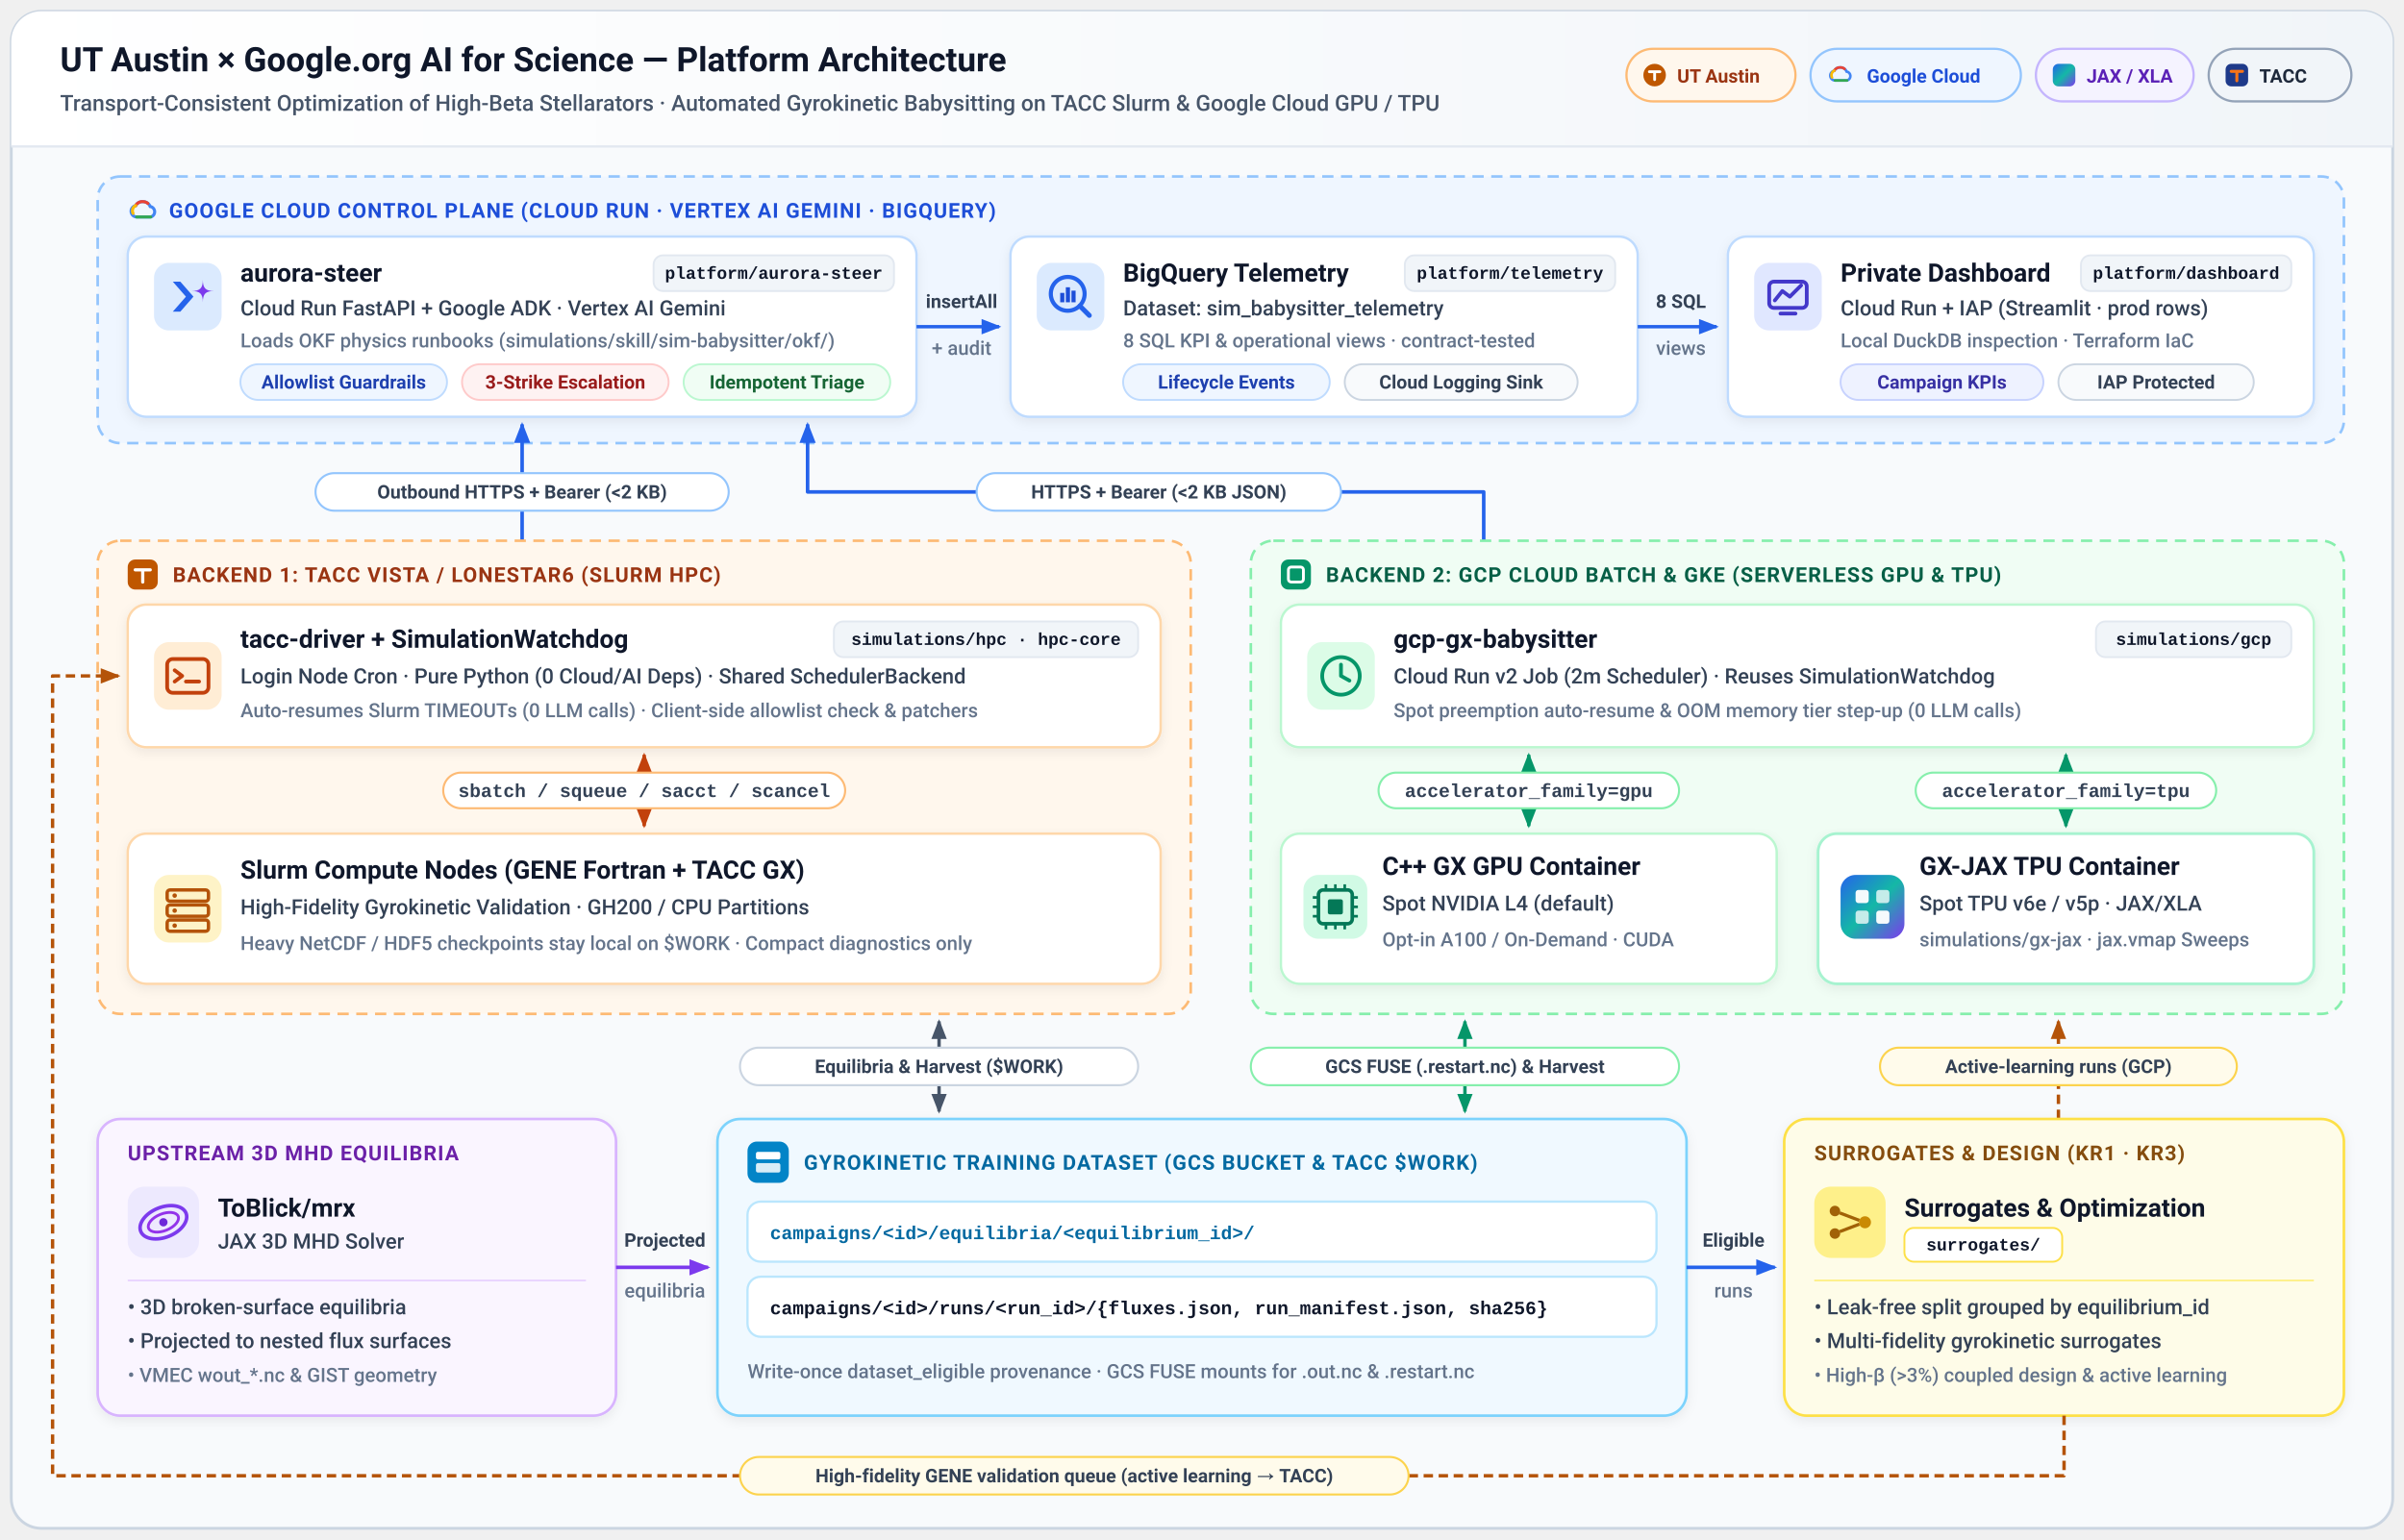
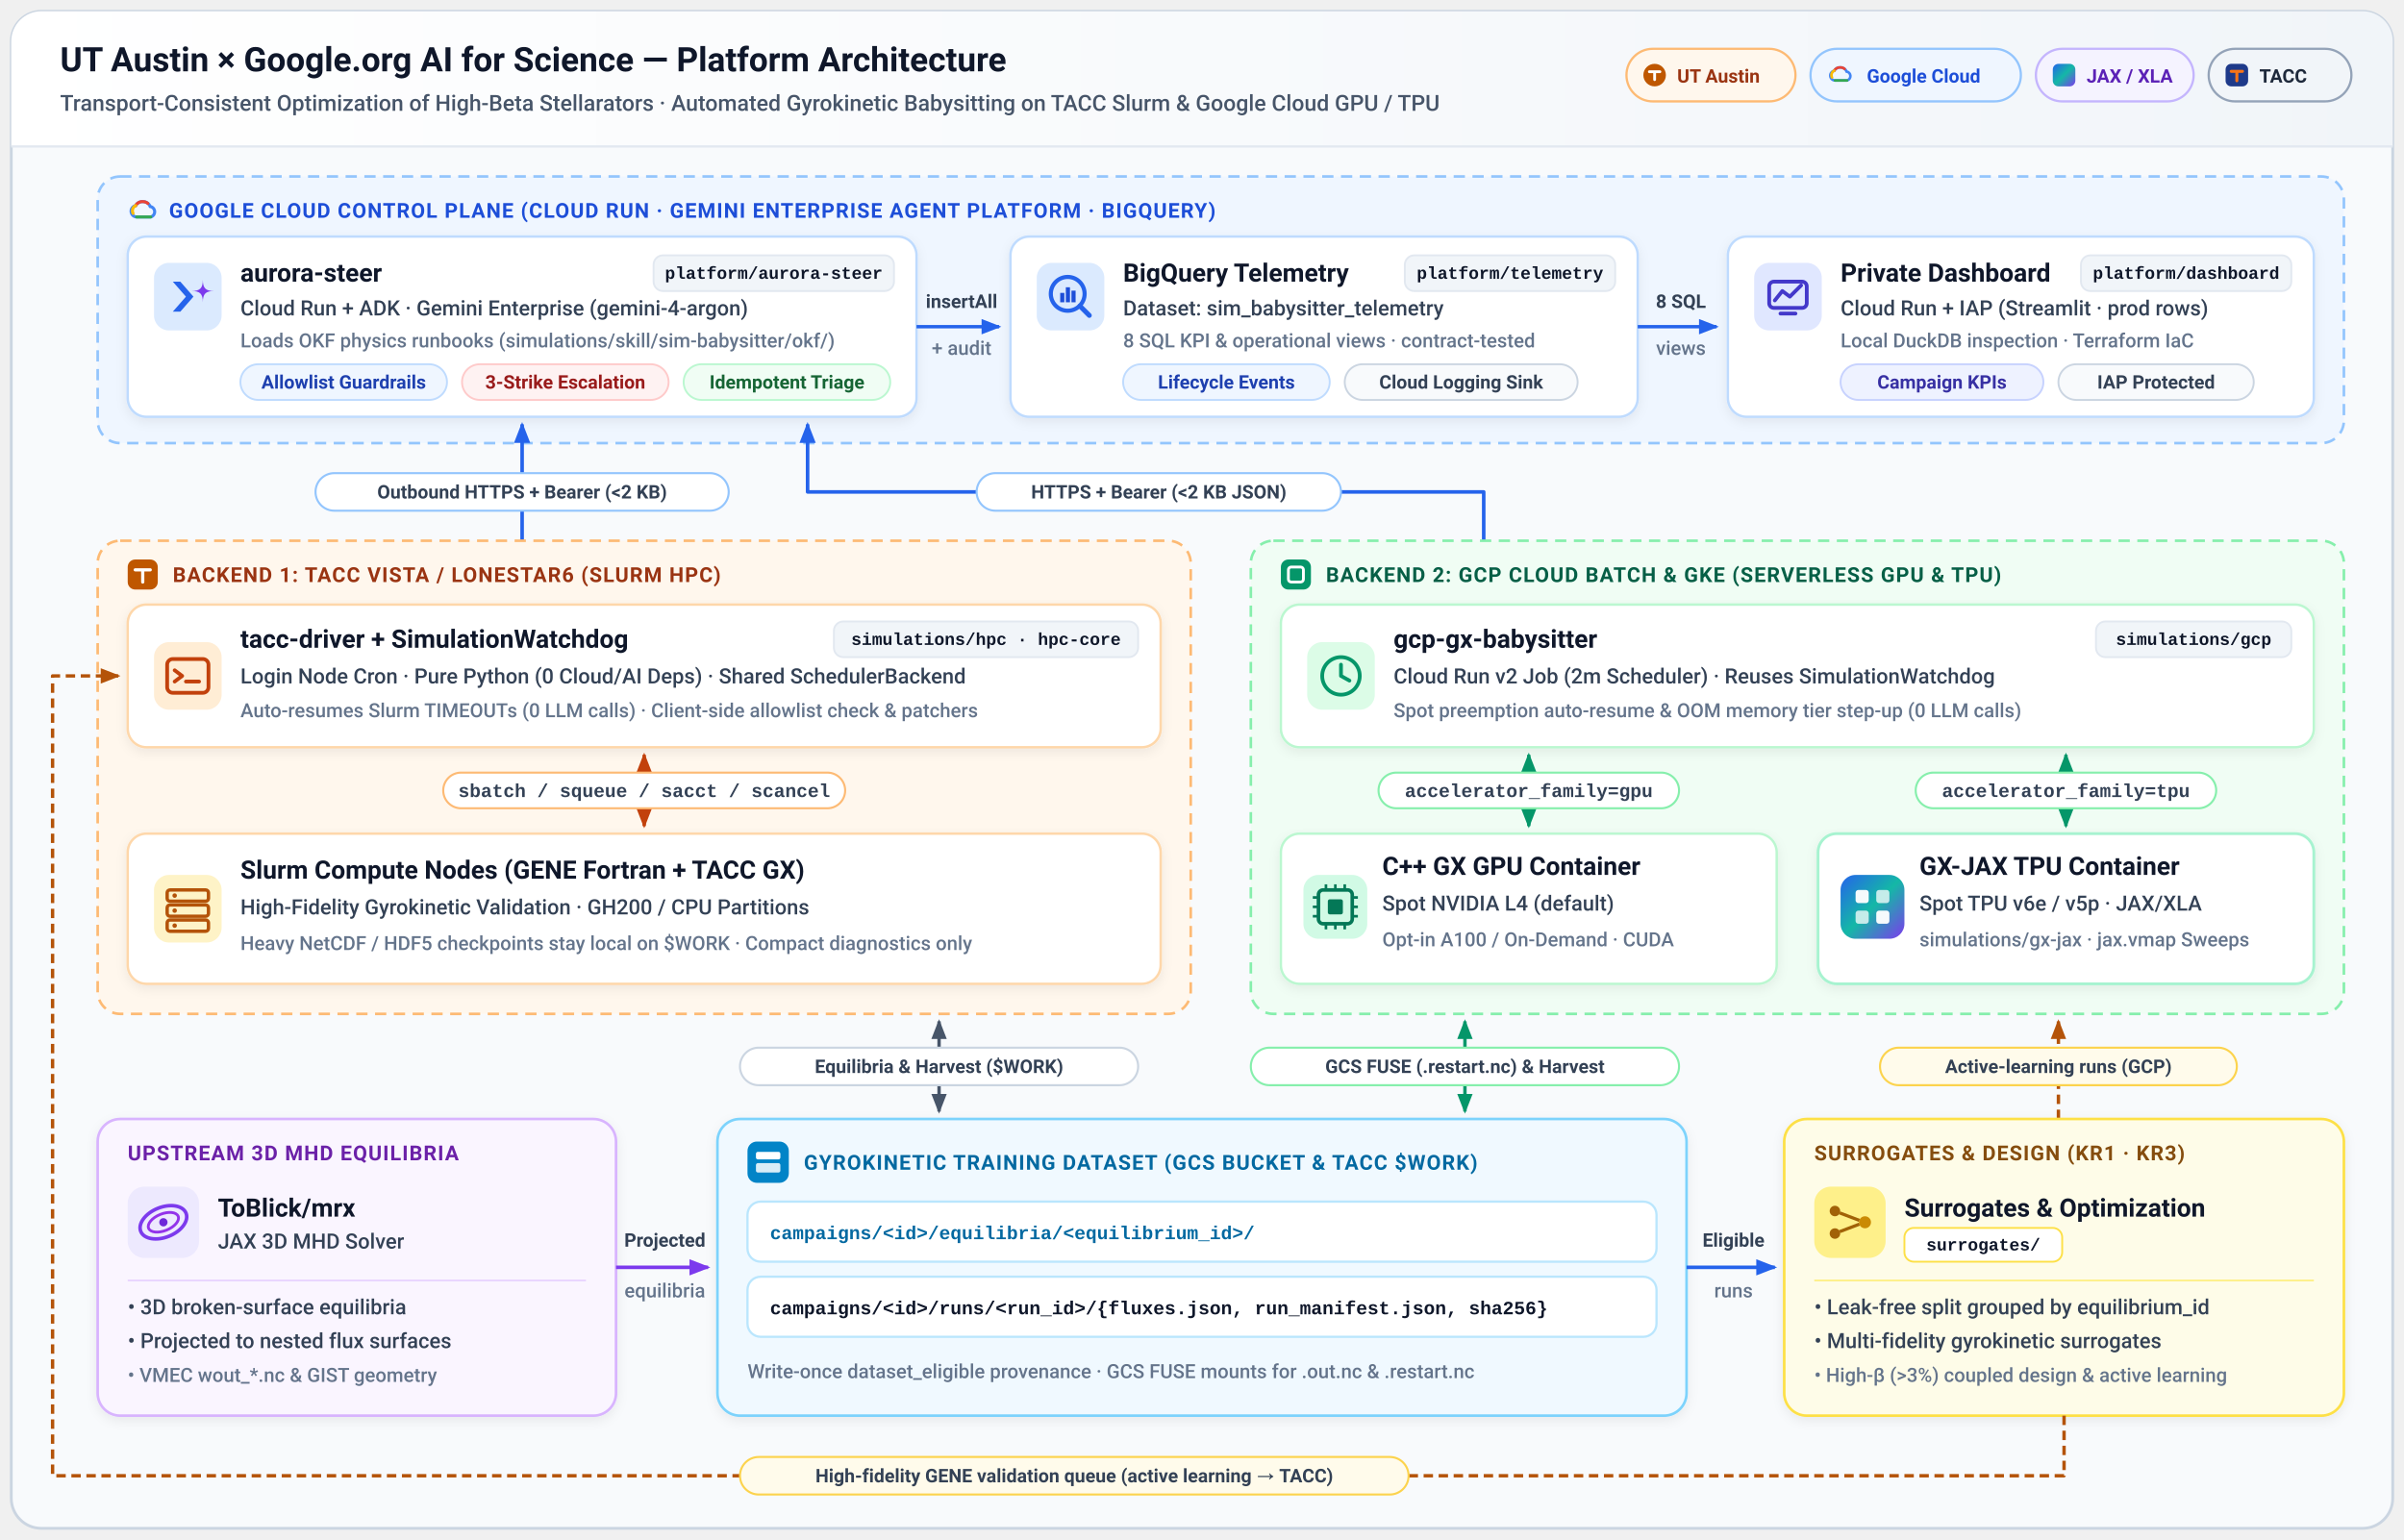
<svg xmlns="http://www.w3.org/2000/svg" viewBox="0 0 1280 820" width="1280" height="820" role="img" aria-labelledby="arch-title arch-desc">
  <defs>
    <style>
      .font { font-family: -apple-system, BlinkMacSystemFont, "Segoe UI", Roboto, Helvetica, Arial, sans-serif; }
      .mono { font-family: ui-monospace, SFMono-Regular, Menlo, Monaco, Consolas, "Liberation Mono", monospace; }
      .title { font-size: 18px; font-weight: 700; fill: #0F172A; }
      .subtitle { font-size: 11.8px; font-weight: 500; fill: #475569; }
      .zone-label { font-size: 11px; font-weight: 700; letter-spacing: 0.05em; }
      .card-title { font-size: 13.5px; font-weight: 700; fill: #0F172A; }
      .card-sub { font-size: 11.2px; font-weight: 500; fill: #334155; }
      .card-muted { font-size: 10.4px; font-weight: 500; fill: #64748B; }
      .pill-text { font-size: 10px; font-weight: 600; }
      .edge-text { font-size: 10px; font-weight: 600; fill: #334155; }
      .code-pill { font-size: 9.2px; font-weight: 600; fill: #0F172A; }
      .path-text { font-size: 10px; font-weight: 600; }
    </style>
    <filter id="shadow" x="-4%" y="-6%" width="108%" height="116%">
      <feDropShadow dx="0" dy="2" stdDeviation="3" flood-color="#0F172A" flood-opacity="0.07" />
    </filter>
    <linearGradient id="headerGrad" x1="0%" y1="0%" x2="100%" y2="0%">
      <stop offset="0%" stop-color="#FFFFFF" />
      <stop offset="100%" stop-color="#F1F5F9" />
    </linearGradient>
    <linearGradient id="jaxGrad" x1="0%" y1="0%" x2="100%" y2="100%">
      <stop offset="0%" stop-color="#2563EB" />
      <stop offset="50%" stop-color="#14B8A6" />
      <stop offset="100%" stop-color="#7C3AED" />
    </linearGradient>
    <marker id="arrow-blue" viewBox="0 0 10 10" refX="8" refY="5" markerWidth="6.5" markerHeight="6.5" orient="auto-start-reverse">
      <path d="M 0 1.5 L 9 5 L 0 8.5 z" fill="#2563EB" />
    </marker>
    <marker id="arrow-slate" viewBox="0 0 10 10" refX="8" refY="5" markerWidth="6.5" markerHeight="6.5" orient="auto-start-reverse">
      <path d="M 0 1.5 L 9 5 L 0 8.5 z" fill="#475569" />
    </marker>
    <marker id="arrow-orange" viewBox="0 0 10 10" refX="8" refY="5" markerWidth="6.5" markerHeight="6.5" orient="auto-start-reverse">
      <path d="M 0 1.5 L 9 5 L 0 8.5 z" fill="#C2410C" />
    </marker>
    <marker id="arrow-green" viewBox="0 0 10 10" refX="8" refY="5" markerWidth="6.5" markerHeight="6.5" orient="auto-start-reverse">
      <path d="M 0 1.5 L 9 5 L 0 8.5 z" fill="#059669" />
    </marker>
    <marker id="arrow-purple" viewBox="0 0 10 10" refX="8" refY="5" markerWidth="6.5" markerHeight="6.5" orient="auto-start-reverse">
      <path d="M 0 1.5 L 9 5 L 0 8.5 z" fill="#7C3AED" />
    </marker>
    <marker id="arrow-amber" viewBox="0 0 10 10" refX="8" refY="5" markerWidth="6.5" markerHeight="6.5" orient="auto-start-reverse">
      <path d="M 0 1.5 L 9 5 L 0 8.5 z" fill="#B45309" />
    </marker>
  </defs>
  <rect x="6" y="6" width="1268" height="808" rx="16" fill="#F8FAFC" stroke="#CBD5E1" stroke-width="1.5" />
  <path d="M 22 6 H 1258 A 16 16 0 0 1 1274 22 V 78 H 6 V 22 A 16 16 0 0 1 22 6 Z" fill="url(#headerGrad)" />
  <line x1="6" y1="78" x2="1274" y2="78" stroke="#E2E8F0" stroke-width="1.2" />
  <text x="32" y="38" class="font title">UT Austin × Google.org AI for Science — Platform Architecture</text>
  <text x="32" y="59" class="font subtitle">Transport-Consistent Optimization of High-Beta Stellarators · Automated Gyrokinetic Babysitting on TACC Slurm &amp; Google Cloud GPU / TPU</text>
  <g transform="translate(866, 26)">
    <rect x="0" y="0" width="90" height="28" rx="14" fill="#FFF7ED" stroke="#FDBA74" stroke-width="1.2" />
    <circle cx="15" cy="14" r="6" fill="#BF5700" />
    <path d="M12.2 12.2 h5.6 M15 12.2 v4.2" stroke="#FFFFFF" stroke-width="1.5" stroke-linecap="round" />
    <text x="27" y="18" class="font pill-text" fill="#9A3412">UT Austin</text>
    <rect x="98" y="0" width="112" height="28" rx="14" fill="#EFF6FF" stroke="#93C5FD" stroke-width="1.2" />
    <g transform="translate(107, 7) scale(0.58)">
      <path d="M12 5a6 6 0 0 1 5.6 3.8A4.2 4.2 0 0 1 18 17H7a4.5 4.5 0 0 1-.8-8.9A6 6 0 0 1 12 5z" fill="none" stroke="#4285F4" stroke-width="2.4" />
      <path d="M6.2 8.1A6 6 0 0 1 12 5a6 6 0 0 1 3.8 1.4" fill="none" stroke="#EA4335" stroke-width="2.4" stroke-linecap="round" />
      <path d="M4.2 14.2A4.5 4.5 0 0 1 6.2 8.1" fill="none" stroke="#FBBC05" stroke-width="2.4" stroke-linecap="round" />
      <path d="M7 17h11" fill="none" stroke="#34A853" stroke-width="2.4" stroke-linecap="round" />
    </g>
    <text x="128" y="18" class="font pill-text" fill="#1D4ED8">Google Cloud</text>
    <rect x="218" y="0" width="84" height="28" rx="14" fill="#F5F3FF" stroke="#C4B5FD" stroke-width="1.2" />
    <rect x="227" y="8" width="12" height="12" rx="3" fill="url(#jaxGrad)" />
    <text x="245" y="18" class="font pill-text" fill="#5B21B6">JAX / XLA</text>
    <rect x="310" y="0" width="76" height="28" rx="14" fill="#F1F5F9" stroke="#94A3B8" stroke-width="1.2" />
    <rect x="319" y="8" width="12" height="12" rx="3" fill="#1E3A8A" />
    <path d="M322 12 h6 M325 12 v5" stroke="#F97316" stroke-width="1.6" stroke-linecap="round" />
    <text x="337" y="18" class="font pill-text" fill="#1E293B">TACC</text>
  </g>
  <rect x="52" y="94" width="1196" height="142" rx="12" fill="#EFF6FF" stroke="#93C5FD" stroke-width="1.4" stroke-dasharray="6 4" />
  <g transform="translate(68, 104)">
    <g transform="scale(0.68)">
      <path d="M12 5a6 6 0 0 1 5.6 3.8A4.2 4.2 0 0 1 18 17H7a4.5 4.5 0 0 1-.8-8.9A6 6 0 0 1 12 5z" fill="none" stroke="#4285F4" stroke-width="2.4" />
      <path d="M6.2 8.1A6 6 0 0 1 12 5a6 6 0 0 1 3.8 1.4" fill="none" stroke="#EA4335" stroke-width="2.4" stroke-linecap="round" />
      <path d="M4.2 14.2A4.5 4.5 0 0 1 6.2 8.1" fill="none" stroke="#FBBC05" stroke-width="2.4" stroke-linecap="round" />
      <path d="M7 17h11" fill="none" stroke="#34A853" stroke-width="2.4" stroke-linecap="round" />
    </g>
-     <text x="22" y="12" class="font zone-label" fill="#1D4ED8">GOOGLE CLOUD CONTROL PLANE (CLOUD RUN · VERTEX AI GEMINI · BIGQUERY)</text>
+     <text x="22" y="12" class="font zone-label" fill="#1D4ED8">GOOGLE CLOUD CONTROL PLANE (CLOUD RUN · GEMINI ENTERPRISE AGENT PLATFORM · BIGQUERY)</text>
  </g>
  <g filter="url(#shadow)">
    <rect x="68" y="126" width="420" height="96" rx="10" fill="#FFFFFF" stroke="#BFDBFE" stroke-width="1.3" />
  </g>
  <g transform="translate(82, 140)">
    <rect x="0" y="0" width="36" height="36" rx="8" fill="#DBEAFE" />
    <path d="M10 10 L17 18 L10 26 L14 26 L21 18 L14 10 Z" fill="#2563EB" />
    <path d="M26 9 C26 13.5 27.5 15 32 15 C27.5 15 26 16.5 26 21 C26 16.5 24.5 15 20 15 C24.5 15 26 13.5 26 9 Z" fill="#7C3AED" />
  </g>
  <text x="128" y="150" class="font card-title">aurora-steer</text>
  <rect x="348" y="136" width="128" height="19" rx="5" fill="#F1F5F9" stroke="#E2E8F0" />
  <text x="412" y="148.5" text-anchor="middle" class="mono code-pill">platform/aurora-steer</text>
-   <text x="128" y="168" class="font card-sub">Cloud Run FastAPI + Google ADK · Vertex AI Gemini</text>
+   <text x="128" y="168" class="font card-sub">Cloud Run + ADK · Gemini Enterprise (gemini-4-argon)</text>
  <text x="128" y="185" class="font card-muted">Loads OKF physics runbooks (simulations/skill/sim-babysitter/okf/)</text>
  <g transform="translate(128, 194)">
    <rect x="0" y="0" width="110" height="19" rx="9.5" fill="#EFF6FF" stroke="#BFDBFE" />
    <text x="55" y="13" text-anchor="middle" class="font pill-text" fill="#1E40AF">Allowlist Guardrails</text>
    <rect x="118" y="0" width="110" height="19" rx="9.5" fill="#FEF2F2" stroke="#FECACA" />
    <text x="173" y="13" text-anchor="middle" class="font pill-text" fill="#991B1B">3-Strike Escalation</text>
    <rect x="236" y="0" width="110" height="19" rx="9.5" fill="#F0FDF4" stroke="#BBF7D0" />
    <text x="291" y="13" text-anchor="middle" class="font pill-text" fill="#166534">Idempotent Triage</text>
  </g>
  <line x1="488" y1="174" x2="532" y2="174" stroke="#2563EB" stroke-width="1.8" marker-end="url(#arrow-blue)" />
  <text x="512" y="164" text-anchor="middle" class="font edge-text">insertAll</text>
  <text x="512" y="189" text-anchor="middle" class="font card-muted">+ audit</text>
  <g filter="url(#shadow)">
    <rect x="538" y="126" width="334" height="96" rx="10" fill="#FFFFFF" stroke="#BFDBFE" stroke-width="1.3" />
  </g>
  <g transform="translate(552, 140)">
    <rect x="0" y="0" width="36" height="36" rx="8" fill="#DBEAFE" />
    <circle cx="16.5" cy="16.5" r="9" fill="none" stroke="#2563EB" stroke-width="2.2" />
    <rect x="12.5" y="16" width="2.2" height="5" fill="#1D4ED8" />
    <rect x="15.5" y="13" width="2.2" height="8" fill="#1D4ED8" />
    <rect x="18.5" y="14.8" width="2.2" height="6.2" fill="#1D4ED8" />
    <line x1="23" y1="23" x2="28" y2="28" stroke="#2563EB" stroke-width="2.6" stroke-linecap="round" />
  </g>
  <text x="598" y="150" class="font card-title">BigQuery Telemetry</text>
  <rect x="748" y="136" width="112" height="19" rx="5" fill="#F1F5F9" stroke="#E2E8F0" />
  <text x="804" y="148.5" text-anchor="middle" class="mono code-pill">platform/telemetry</text>
  <text x="598" y="168" class="font card-sub">Dataset: sim_babysitter_telemetry</text>
  <text x="598" y="185" class="font card-muted">8 SQL KPI &amp; operational views · contract-tested</text>
  <g transform="translate(598, 194)">
    <rect x="0" y="0" width="110" height="19" rx="9.5" fill="#EFF6FF" stroke="#BFDBFE" />
    <text x="55" y="13" text-anchor="middle" class="font pill-text" fill="#1E40AF">Lifecycle Events</text>
    <rect x="118" y="0" width="124" height="19" rx="9.5" fill="#F8FAFC" stroke="#CBD5E1" />
    <text x="180" y="13" text-anchor="middle" class="font pill-text" fill="#334155">Cloud Logging Sink</text>
  </g>
  <line x1="872" y1="174" x2="914" y2="174" stroke="#2563EB" stroke-width="1.8" marker-end="url(#arrow-blue)" />
  <text x="895" y="164" text-anchor="middle" class="font edge-text">8 SQL</text>
  <text x="895" y="189" text-anchor="middle" class="font card-muted">views</text>
  <g filter="url(#shadow)">
    <rect x="920" y="126" width="312" height="96" rx="10" fill="#FFFFFF" stroke="#BFDBFE" stroke-width="1.3" />
  </g>
  <g transform="translate(934, 140)">
    <rect x="0" y="0" width="36" height="36" rx="8" fill="#E0E7FF" />
    <rect x="8" y="10" width="20" height="14" rx="2.5" fill="none" stroke="#4338CA" stroke-width="2" />
    <polyline points="11,20 15,15 19,18 25,12" fill="none" stroke="#4338CA" stroke-width="2" stroke-linecap="round" stroke-linejoin="round" />
    <line x1="14" y1="27" x2="22" y2="27" stroke="#4338CA" stroke-width="2" stroke-linecap="round" />
  </g>
  <text x="980" y="150" class="font card-title">Private Dashboard</text>
  <rect x="1108" y="136" width="112" height="19" rx="5" fill="#F1F5F9" stroke="#E2E8F0" />
  <text x="1164" y="148.5" text-anchor="middle" class="mono code-pill">platform/dashboard</text>
  <text x="980" y="168" class="font card-sub">Cloud Run + IAP (Streamlit · prod rows)</text>
  <text x="980" y="185" class="font card-muted">Local DuckDB inspection · Terraform IaC</text>
  <g transform="translate(980, 194)">
    <rect x="0" y="0" width="108" height="19" rx="9.5" fill="#EEF2FF" stroke="#C7D2FE" />
    <text x="54" y="13" text-anchor="middle" class="font pill-text" fill="#3730A3">Campaign KPIs</text>
    <rect x="116" y="0" width="104" height="19" rx="9.5" fill="#F8FAFC" stroke="#CBD5E1" />
    <text x="168" y="13" text-anchor="middle" class="font pill-text" fill="#334155">IAP Protected</text>
  </g>
  <line x1="278" y1="288" x2="278" y2="226" stroke="#2563EB" stroke-width="1.9" marker-end="url(#arrow-blue)" />
  <rect x="168" y="252" width="220" height="20" rx="10" fill="#FFFFFF" stroke="#93C5FD" stroke-width="1.1" />
  <text x="278" y="265.5" text-anchor="middle" class="font edge-text" fill="#1D4ED8">Outbound HTTPS + Bearer (&lt;2 KB)</text>
  <path d="M 790 288 V 262 H 430 V 226" fill="none" stroke="#2563EB" stroke-width="1.9" stroke-linejoin="round" marker-end="url(#arrow-blue)" />
  <rect x="520" y="252" width="194" height="20" rx="10" fill="#FFFFFF" stroke="#93C5FD" stroke-width="1.1" />
  <text x="617" y="265.5" text-anchor="middle" class="font edge-text" fill="#1D4ED8">HTTPS + Bearer (&lt;2 KB JSON)</text>
  <rect x="52" y="288" width="582" height="252" rx="12" fill="#FFF7ED" stroke="#FDBA74" stroke-width="1.4" stroke-dasharray="6 4" />
  <g transform="translate(68, 298)">
    <rect x="0" y="0" width="16" height="16" rx="4" fill="#BF5700" />
    <path d="M4 5.5 h8 M8 5.5 v6.5" stroke="#FFFFFF" stroke-width="1.7" stroke-linecap="round" />
    <text x="24" y="12" class="font zone-label" fill="#9A3412">BACKEND 1: TACC VISTA / LONESTAR6 (SLURM HPC)</text>
  </g>
  <g filter="url(#shadow)">
    <rect x="68" y="322" width="550" height="76" rx="10" fill="#FFFFFF" stroke="#FED7AA" stroke-width="1.3" />
  </g>
  <g transform="translate(82, 342)">
    <rect x="0" y="0" width="36" height="36" rx="8" fill="#FFEDD5" />
    <rect x="7" y="9" width="22" height="18" rx="3" fill="none" stroke="#C2410C" stroke-width="2" />
    <polyline points="11,15 15,18 11,21" fill="none" stroke="#C2410C" stroke-width="2" stroke-linecap="round" stroke-linejoin="round" />
    <line x1="17" y1="21" x2="24" y2="21" stroke="#C2410C" stroke-width="2" stroke-linecap="round" />
  </g>
  <text x="128" y="345" class="font card-title">tacc-driver + SimulationWatchdog</text>
  <rect x="444" y="331" width="162" height="19" rx="5" fill="#F1F5F9" stroke="#E2E8F0" />
  <text x="525" y="343.5" text-anchor="middle" class="mono code-pill">simulations/hpc · hpc-core</text>
  <text x="128" y="364" class="font card-sub">Login Node Cron · Pure Python (0 Cloud/AI Deps) · Shared SchedulerBackend</text>
  <text x="128" y="382" class="font card-muted">Auto-resumes Slurm TIMEOUTs (0 LLM calls) · Client-side allowlist check &amp; patchers</text>
  <line x1="343" y1="402" x2="343" y2="440" stroke="#C2410C" stroke-width="1.8" marker-start="url(#arrow-orange)" marker-end="url(#arrow-orange)" />
  <rect x="236" y="411.5" width="214" height="19" rx="9.5" fill="#FFFFFF" stroke="#FDBA74" stroke-width="1.1" />
  <text x="343" y="424.5" text-anchor="middle" class="mono edge-text" fill="#9A3412">sbatch / squeue / sacct / scancel</text>
  <g filter="url(#shadow)">
    <rect x="68" y="444" width="550" height="80" rx="10" fill="#FFFFFF" stroke="#FED7AA" stroke-width="1.3" />
  </g>
  <g transform="translate(82, 466)">
    <rect x="0" y="0" width="36" height="36" rx="8" fill="#FEF3C7" />
    <rect x="7" y="8" width="22" height="6" rx="1.5" fill="none" stroke="#B45309" stroke-width="1.8" />
    <rect x="7" y="16" width="22" height="6" rx="1.5" fill="none" stroke="#B45309" stroke-width="1.8" />
    <rect x="7" y="24" width="22" height="6" rx="1.5" fill="none" stroke="#B45309" stroke-width="1.8" />
    <circle cx="11" cy="11" r="1.2" fill="#B45309" />
    <circle cx="11" cy="19" r="1.2" fill="#B45309" />
    <circle cx="11" cy="27" r="1.2" fill="#B45309" />
  </g>
  <text x="128" y="468" class="font card-title">Slurm Compute Nodes (GENE Fortran + TACC GX)</text>
  <text x="128" y="487" class="font card-sub">High-Fidelity Gyrokinetic Validation · GH200 / CPU Partitions</text>
  <text x="128" y="506" class="font card-muted">Heavy NetCDF / HDF5 checkpoints stay local on $WORK · Compact diagnostics only</text>
  <rect x="666" y="288" width="582" height="252" rx="12" fill="#F0FDF4" stroke="#86EFAC" stroke-width="1.4" stroke-dasharray="6 4" />
  <g transform="translate(682, 298)">
    <rect x="0" y="0" width="16" height="16" rx="4" fill="#059669" />
    <rect x="4" y="4" width="8" height="8" rx="1.5" fill="none" stroke="#FFFFFF" stroke-width="1.5" />
    <text x="24" y="12" class="font zone-label" fill="#065F46">BACKEND 2: GCP CLOUD BATCH &amp; GKE (SERVERLESS GPU &amp; TPU)</text>
  </g>
  <g filter="url(#shadow)">
    <rect x="682" y="322" width="550" height="76" rx="10" fill="#FFFFFF" stroke="#BBF7D0" stroke-width="1.3" />
  </g>
  <g transform="translate(696, 342)">
    <rect x="0" y="0" width="36" height="36" rx="8" fill="#DCFCE7" />
    <circle cx="18" cy="18" r="10" fill="none" stroke="#059669" stroke-width="2" />
    <polyline points="18,12 18,18 22.5,20.5" fill="none" stroke="#059669" stroke-width="2" stroke-linecap="round" stroke-linejoin="round" />
  </g>
  <text x="742" y="345" class="font card-title">gcp-gx-babysitter</text>
  <rect x="1116" y="331" width="104" height="19" rx="5" fill="#F1F5F9" stroke="#E2E8F0" />
  <text x="1168" y="343.5" text-anchor="middle" class="mono code-pill">simulations/gcp</text>
  <text x="742" y="364" class="font card-sub">Cloud Run v2 Job (2m Scheduler) · Reuses SimulationWatchdog</text>
  <text x="742" y="382" class="font card-muted">Spot preemption auto-resume &amp; OOM memory tier step-up (0 LLM calls)</text>
  <line x1="814" y1="402" x2="814" y2="440" stroke="#059669" stroke-width="1.8" marker-start="url(#arrow-green)" marker-end="url(#arrow-green)" />
  <rect x="734" y="411.5" width="160" height="19" rx="9.5" fill="#FFFFFF" stroke="#86EFAC" stroke-width="1.1" />
  <text x="814" y="424.5" text-anchor="middle" class="mono edge-text" fill="#065F46">accelerator_family=gpu</text>
  <line x1="1100" y1="402" x2="1100" y2="440" stroke="#059669" stroke-width="1.8" marker-start="url(#arrow-green)" marker-end="url(#arrow-green)" />
  <rect x="1020" y="411.5" width="160" height="19" rx="9.5" fill="#FFFFFF" stroke="#86EFAC" stroke-width="1.1" />
  <text x="1100" y="424.5" text-anchor="middle" class="mono edge-text" fill="#065F46">accelerator_family=tpu</text>
  <g filter="url(#shadow)">
    <rect x="682" y="444" width="264" height="80" rx="10" fill="#FFFFFF" stroke="#BBF7D0" stroke-width="1.3" />
  </g>
  <g transform="translate(694, 466)">
    <rect x="0" y="0" width="34" height="34" rx="8" fill="#D1FAE5" />
    <rect x="8" y="8" width="18" height="18" rx="2.5" fill="none" stroke="#047857" stroke-width="1.9" />
    <rect x="13" y="13" width="8" height="8" rx="1" fill="#047857" />
    <path d="M12 5v3 M17 5v3 M22 5v3 M12 26v3 M17 26v3 M22 26v3 M5 12h3 M5 17h3 M5 22h3 M26 12h3 M26 17h3 M26 22h3" stroke="#047857" stroke-width="1.4" />
  </g>
  <text x="736" y="466" class="font card-title">C++ GX GPU Container</text>
  <text x="736" y="485" class="font card-sub">Spot NVIDIA L4 (default)</text>
  <text x="736" y="504" class="font card-muted">Opt-in A100 / On-Demand · CUDA</text>
  <g filter="url(#shadow)">
    <rect x="968" y="444" width="264" height="80" rx="10" fill="#FFFFFF" stroke="#A7F3D0" stroke-width="1.5" />
  </g>
  <g transform="translate(980, 466)">
    <rect x="0" y="0" width="34" height="34" rx="8" fill="url(#jaxGrad)" />
    <rect x="8" y="8" width="7" height="7" rx="1.5" fill="#FFFFFF" fill-opacity="0.95" />
    <rect x="19" y="8" width="7" height="7" rx="1.5" fill="#FFFFFF" fill-opacity="0.75" />
    <rect x="8" y="19" width="7" height="7" rx="1.5" fill="#FFFFFF" fill-opacity="0.75" />
    <rect x="19" y="19" width="7" height="7" rx="1.5" fill="#FFFFFF" fill-opacity="0.95" />
  </g>
  <text x="1022" y="466" class="font card-title">GX-JAX TPU Container</text>
  <text x="1022" y="485" class="font card-sub">Spot TPU v6e / v5p · JAX/XLA</text>
  <text x="1022" y="504" class="font card-muted">simulations/gx-jax · jax.vmap Sweeps</text>
  <line x1="500" y1="544" x2="500" y2="592" stroke="#475569" stroke-width="1.8" marker-start="url(#arrow-slate)" marker-end="url(#arrow-slate)" />
  <rect x="394" y="558" width="212" height="20" rx="10" fill="#FFFFFF" stroke="#CBD5E1" stroke-width="1.1" />
  <text x="500" y="571.5" text-anchor="middle" class="font edge-text">Equilibria &amp; Harvest ($WORK)</text>
  <line x1="780" y1="544" x2="780" y2="592" stroke="#059669" stroke-width="1.8" marker-start="url(#arrow-green)" marker-end="url(#arrow-green)" />
  <rect x="666" y="558" width="228" height="20" rx="10" fill="#FFFFFF" stroke="#86EFAC" stroke-width="1.1" />
  <text x="780" y="571.5" text-anchor="middle" class="font edge-text" fill="#065F46">GCS FUSE (.restart.nc) &amp; Harvest</text>
  <line x1="1096" y1="596" x2="1096" y2="544" stroke="#B45309" stroke-width="1.8" stroke-dasharray="5 3" marker-end="url(#arrow-amber)" />
  <rect x="1001" y="558" width="190" height="20" rx="10" fill="#FFFBEB" stroke="#FCD34D" stroke-width="1.1" />
  <text x="1096" y="571.5" text-anchor="middle" class="font edge-text" fill="#92400E">Active-learning runs (GCP)</text>
  <g filter="url(#shadow)">
    <rect x="52" y="596" width="276" height="158" rx="12" fill="#FAF5FF" stroke="#D8B4FE" stroke-width="1.4" />
  </g>
  <text x="68" y="618" class="font zone-label" fill="#6B21A8">UPSTREAM 3D MHD EQUILIBRIA</text>
  <g transform="translate(68, 632)">
    <rect x="0" y="0" width="38" height="38" rx="9" fill="#EDE9FE" />
    <ellipse cx="19" cy="19" rx="13" ry="8" transform="rotate(-22 19 19)" fill="none" stroke="#7C3AED" stroke-width="1.9" />
    <ellipse cx="19" cy="19" rx="8.5" ry="4.5" transform="rotate(-22 19 19)" fill="none" stroke="#9333EA" stroke-width="1.5" />
    <circle cx="19" cy="19" r="2.2" fill="#6D28D9" />
  </g>
  <text x="116" y="648" class="font card-title">ToBlick/mrx</text>
  <text x="116" y="665" class="font card-sub">JAX 3D MHD Solver</text>
  <line x1="68" y1="682" x2="312" y2="682" stroke="#E9D5FF" stroke-width="1" />
  <text x="68" y="700" class="font card-sub">• 3D broken-surface equilibria</text>
  <text x="68" y="718" class="font card-sub">• Projected to nested flux surfaces</text>
  <text x="68" y="736" class="font card-muted">• VMEC wout_*.nc &amp; GIST geometry</text>
  <line x1="328" y1="675" x2="377" y2="675" stroke="#7C3AED" stroke-width="1.9" marker-end="url(#arrow-purple)" />
  <text x="354" y="664" text-anchor="middle" class="font edge-text" fill="#6B21A8">Projected</text>
  <text x="354" y="691" text-anchor="middle" class="font card-muted">equilibria</text>
  <g filter="url(#shadow)">
    <rect x="382" y="596" width="516" height="158" rx="12" fill="#F0F9FF" stroke="#7DD3FC" stroke-width="1.4" />
  </g>
  <g transform="translate(398, 608)">
    <rect x="0" y="0" width="22" height="22" rx="5" fill="#0284C7" />
    <rect x="4.5" y="5.5" width="13" height="4" rx="1" fill="#FFFFFF" />
    <rect x="4.5" y="11.5" width="13" height="5" rx="1" fill="#FFFFFF" fill-opacity="0.85" />
    <text x="30" y="15" class="font zone-label" fill="#0369A1">GYROKINETIC TRAINING DATASET (GCS BUCKET &amp; TACC $WORK)</text>
  </g>
  <rect x="398" y="640" width="484" height="32" rx="7" fill="#FFFFFF" stroke="#BAE6FD" stroke-width="1.2" />
  <text x="410" y="660" class="mono path-text" fill="#0369A1">campaigns/&lt;id&gt;/equilibria/&lt;equilibrium_id&gt;/</text>
  <rect x="398" y="680" width="484" height="32" rx="7" fill="#FFFFFF" stroke="#BAE6FD" stroke-width="1.2" />
  <text x="410" y="700" class="mono path-text" fill="#0F172A">campaigns/&lt;id&gt;/runs/&lt;run_id&gt;/{fluxes.json, run_manifest.json, sha256}</text>
  <text x="398" y="734" class="font card-muted">Write-once dataset_eligible provenance · GCS FUSE mounts for .out.nc &amp; .restart.nc</text>
  <line x1="898" y1="675" x2="945" y2="675" stroke="#2563EB" stroke-width="1.9" marker-end="url(#arrow-blue)" />
  <text x="923" y="664" text-anchor="middle" class="font edge-text" fill="#1D4ED8">Eligible</text>
  <text x="923" y="691" text-anchor="middle" class="font card-muted">runs</text>
  <g filter="url(#shadow)">
    <rect x="950" y="596" width="298" height="158" rx="12" fill="#FEFCE8" stroke="#FDE047" stroke-width="1.4" />
  </g>
  <text x="966" y="618" class="font zone-label" fill="#854D0E">SURROGATES &amp; DESIGN (KR1 · KR3)</text>
  <g transform="translate(966, 632)">
    <rect x="0" y="0" width="38" height="38" rx="9" fill="#FEF08A" />
    <circle cx="11" cy="13" r="2.8" fill="#A16207" />
    <circle cx="11" cy="25" r="2.8" fill="#A16207" />
    <circle cx="27" cy="19" r="3.2" fill="#CA8A04" />
    <line x1="13.5" y1="14" x2="24" y2="18" stroke="#A16207" stroke-width="1.7" />
    <line x1="13.5" y1="24" x2="24" y2="20" stroke="#A16207" stroke-width="1.7" />
  </g>
  <text x="1014" y="648" class="font card-title">Surrogates &amp; Optimization</text>
  <rect x="1014" y="654" width="84" height="18" rx="5" fill="#FFFFFF" stroke="#FDE047" />
  <text x="1056" y="666" text-anchor="middle" class="mono code-pill">surrogates/</text>
  <line x1="966" y1="682" x2="1232" y2="682" stroke="#FEF08A" stroke-width="1" />
  <text x="966" y="700" class="font card-sub">• Leak-free split grouped by equilibrium_id</text>
  <text x="966" y="718" class="font card-sub">• Multi-fidelity gyrokinetic surrogates</text>
  <text x="966" y="736" class="font card-muted">• High-β (&gt;3%) coupled design &amp; active learning</text>
  <path d="M 1099 754 V 786 H 28 V 360 H 63" fill="none" stroke="#B45309" stroke-width="1.8" stroke-dasharray="5 3" stroke-linejoin="round" marker-end="url(#arrow-amber)" />
  <rect x="394" y="776" width="356" height="20" rx="10" fill="#FFFBEB" stroke="#FCD34D" stroke-width="1.1" />
  <text x="572" y="789.5" text-anchor="middle" class="font edge-text" fill="#92400E">High-fidelity GENE validation queue (active learning → TACC)</text>
</svg>
